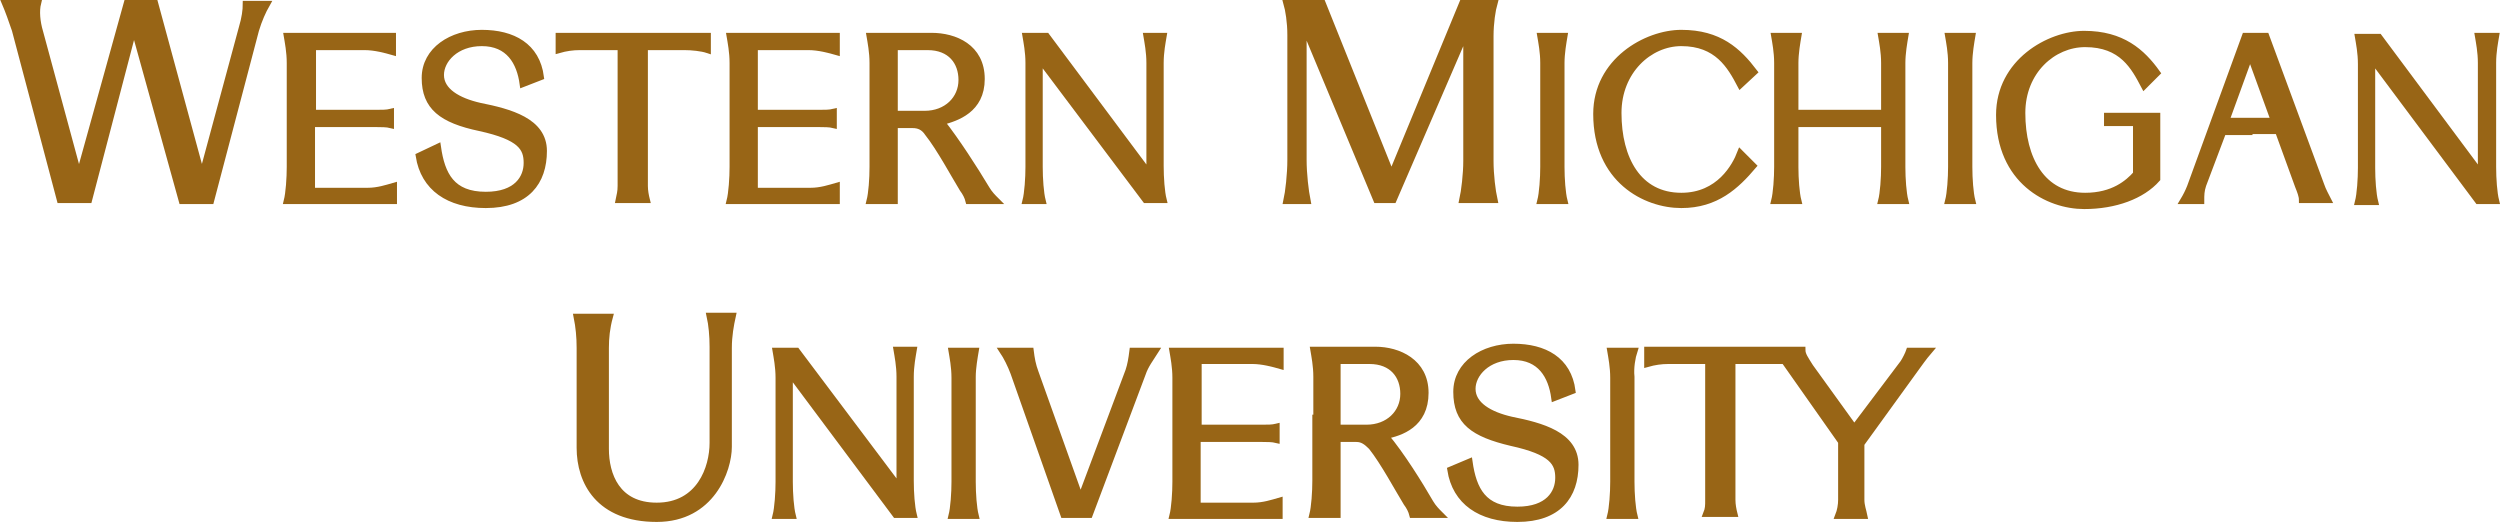
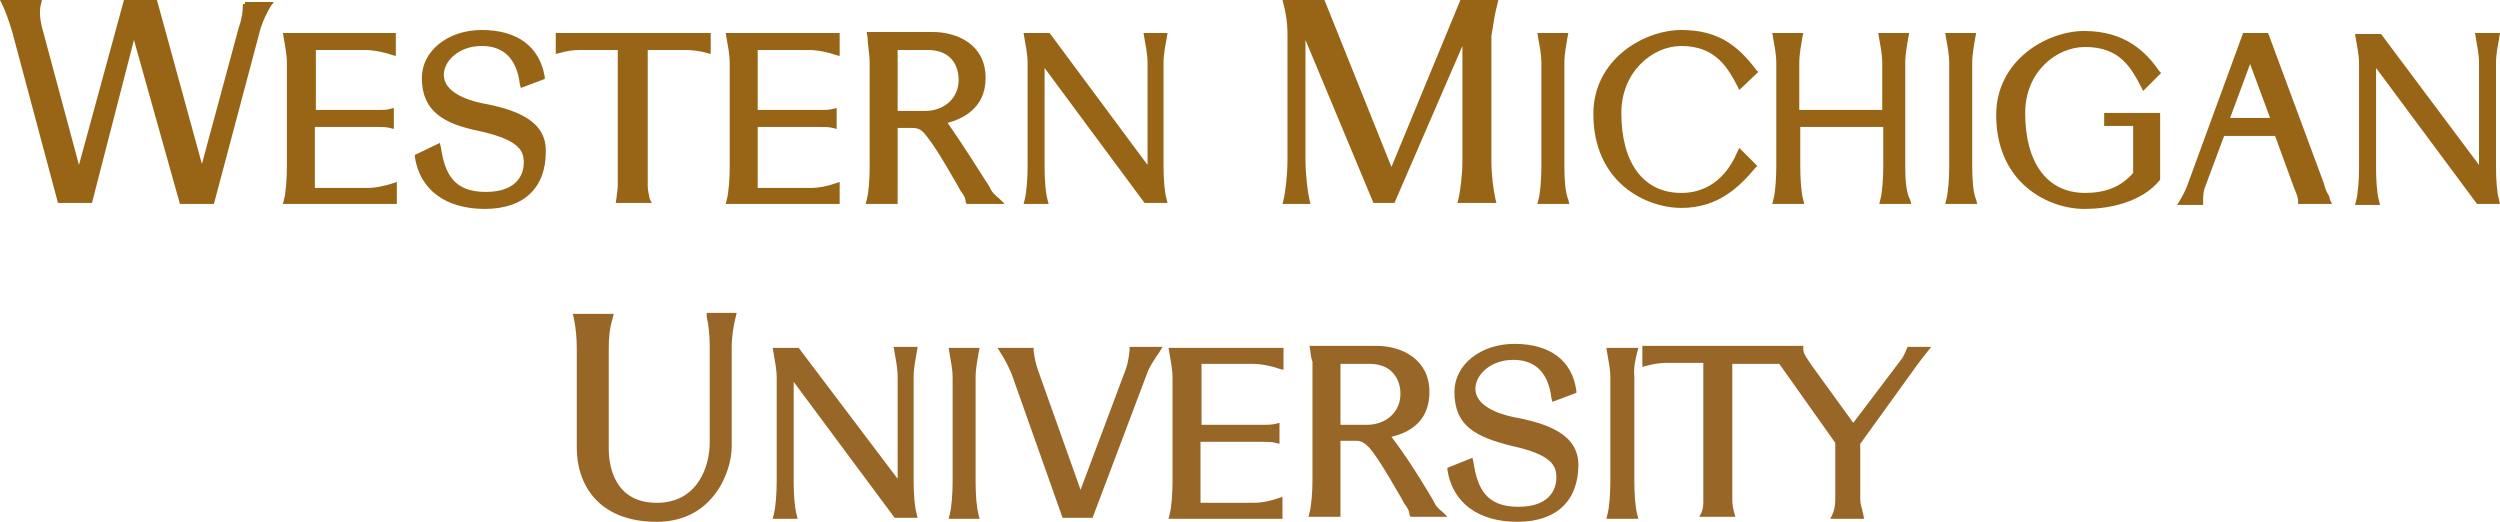
- <svg xmlns="http://www.w3.org/2000/svg" version="1.1" id="Layer_1" x="0px" y="0px" viewBox="0 0 250.1 52.2" style="enable-background:new 0 0 250.1 52.2;" xml:space="preserve">
+ <svg xmlns="http://www.w3.org/2000/svg" version="1.1" id="Layer_2" x="0px" y="0px" viewBox="0 0 250.1 52.2" style="enable-background:new 0 0 250.1 52.2;" xml:space="preserve">
  <style type="text/css">
- 	.st0{fill:#986516;stroke:#986516;stroke-width:0.628;stroke-miterlimit:3.864;}
+ 	.st0{fill:#986516;}
+ 	.st1{fill:#986627;}
</style>
  <g>
-     <path class="st0" d="M0.5,0.3C0.8,1,1.2,2.1,1.5,3L6,20h2.9l4.5-17.2l4.8,17.3h2.9L25.6,3c0.3-1,0.7-1.9,1.1-2.6h-2.1   c0,0.6-0.1,1.4-0.4,2.4l-4,14.8L15.5,0.3h-2.8L7.9,17.6L4,3.2c-0.3-1-0.4-2.1-0.2-2.9H0.5L0.5,0.3z" />
-     <path class="st0" d="M28.7,3.6C28.8,4.2,29,5.2,29,6.3v10.4c0,1.1-0.1,2.6-0.3,3.4h10.7v-1.5c-0.7,0.2-1.6,0.5-2.6,0.5h-5.6v-6.7   h6.5c0.4,0,1,0,1.4,0.1v-1.3c-0.4,0.1-0.9,0.1-1.4,0.1h-6.4V4.7h5.2c1,0,2.1,0.3,2.8,0.5V3.6H28.7L28.7,3.6z" />
-     <path class="st0" d="M43.8,14.7c0.4,2.8,1.4,4.8,4.8,4.8c3.1,0,4.1-1.7,4.1-3.2s-0.6-2.6-4.7-3.5c-3.8-0.8-5.5-2.1-5.5-5   c0-2.8,2.7-4.5,5.7-4.5c3.1,0,5.5,1.3,5.9,4.4l-1.8,0.7c-0.3-2.2-1.4-4.1-4.1-4.1c-2.6,0-4.1,1.7-4.1,3.2c0,1.6,1.7,2.6,3.9,3.1   c3,0.6,6.4,1.5,6.4,4.5c0,3.1-1.7,5.4-5.8,5.4c-3.7,0-6.2-1.7-6.7-4.9L43.8,14.7L43.8,14.7z" />
-     <path class="st0" d="M62.1,4.7v13.9c0,0.6-0.1,0.9-0.2,1.4h2.8c-0.1-0.4-0.2-0.9-0.2-1.4V4.7h4c0.7,0,1.7,0.1,2.3,0.3V3.6H55.9V5   c0.7-0.2,1.4-0.3,2.1-0.3H62.1L62.1,4.7z" />
-     <path class="st0" d="M73,3.6c0.1,0.6,0.3,1.6,0.3,2.7v10.4c0,1.1-0.1,2.6-0.3,3.4h10.7v-1.5c-0.7,0.2-1.6,0.5-2.6,0.5h-5.6v-6.7H82   c0.4,0,1,0,1.4,0.1v-1.3c-0.4,0.1-0.9,0.1-1.4,0.1h-6.5V4.7h5.4c1,0,2.1,0.3,2.8,0.5V3.6H73L73,3.6z" />
-     <path class="st0" d="M89.5,10v1.4h3c2.2,0,3.7-1.5,3.7-3.4c0-1.8-1.1-3.3-3.4-3.3h-3.3V10l-2.2,0.1V6.3c0-1.1-0.2-2.1-0.3-2.7h6.2   c2.3,0,5,1.1,5,4.3c0,3.1-2.5,3.9-4,4.3c1.5,1.9,3.3,4.7,4.5,6.7c0.3,0.5,0.6,0.8,1,1.2h-2.8c-0.1-0.4-0.3-0.8-0.6-1.2   c-0.8-1.3-2.3-4.1-3.5-5.6c-0.4-0.6-0.9-0.8-1.5-0.8h-1.8v7.6H87c0.2-0.8,0.3-2.2,0.3-3.4v-6.6L89.5,10L89.5,10z" />
-     <path class="st0" d="M114.6,20h1.8c-0.2-0.8-0.3-2.2-0.3-3.4V6.3c0-1.1,0.2-2.1,0.3-2.7h-1.7c0.1,0.6,0.3,1.6,0.3,2.7v11.1   L104.7,3.6h-2.1c0.1,0.6,0.3,1.6,0.3,2.7v10.4c0,1.1-0.1,2.6-0.3,3.4h1.7c-0.2-0.8-0.3-2.2-0.3-3.4V5.9L114.6,20L114.6,20z" />
+     <path class="st0" d="M36.8,18.8h-5.3v-6.1h6.2c0.4,0,1,0,1.3,0.1l0.4,0.1v-2.1L39,10.9C38.7,11,38.2,11,37.7,11h-6.1V5h4.9   c1,0,2.2,0.3,2.7,0.5l0.4,0.1V3.3H28.3l0.1,0.6c0.1,0.6,0.3,1.5,0.3,2.4v10.4c0,1.1-0.1,2.6-0.3,3.3l-0.1,0.4h11.4v-2.2l-0.6,0.2   C38.4,18.6,37.6,18.8,36.8,18.8z" />
+     <path class="st0" d="M24.3,0.4c0,0.7-0.1,1.5-0.4,2.3l-3.7,13.7L15.7,0h-3.3L7.9,16.5L4.3,3.1c-0.3-1-0.4-2-0.2-2.7L4.2,0H0   l0.2,0.4c0.3,0.6,0.7,1.7,1,2.7l4.6,17.2h3.4L13.4,4L18,20.4h3.4l4.6-17.3c0.3-1.1,0.8-2,1.1-2.5l0.3-0.4h-2.9V0.4z" />
+     <path class="st0" d="M48.1,10.3c-1.4-0.3-3.7-1.1-3.7-2.8c0-1.4,1.5-2.9,3.8-2.9c2.2,0,3.5,1.3,3.8,3.8l0.1,0.4l2.4-0.9l0-0.2   C54,4.7,51.8,3,48.2,3c-3.4,0-6,2.1-6,4.8c0,3.4,2.3,4.6,5.7,5.3c4.1,0.9,4.5,2,4.5,3.2c0,0.7-0.3,2.9-3.8,2.9   c-3.2,0-4.1-1.8-4.5-4.5L44,14.3l-2.5,1.2l0,0.2c0.5,3.3,3.1,5.2,7,5.2c3.9,0,6.1-2.1,6.1-5.7C54.7,11.9,51.3,10.9,48.1,10.3z" />
+     <path class="st0" d="M55.6,5.4L56,5.3C56.7,5.1,57.3,5,58,5h3.8v13.6c0,0.4-0.1,0.7-0.1,1l-0.1,0.7h3.6L65,19.9   c-0.1-0.5-0.2-0.9-0.2-1.3V5h3.7c0.7,0,1.6,0.1,2.2,0.3l0.4,0.1V3.3H55.6V5.4z" />
+     <path class="st0" d="M72.7,3.9C72.8,4.5,73,5.4,73,6.3v10.4c0,1.1-0.1,2.6-0.3,3.3l-0.1,0.4H84v-2.2l-0.6,0.2   c-0.6,0.2-1.4,0.4-2.3,0.4h-5.3v-6.1H82c0.4,0,1,0,1.3,0.1l0.4,0.1v-2.1l-0.4,0.1C83,11,82.5,11,82,11h-6.2V5h5.1   c1,0,2.2,0.3,2.7,0.5L84,5.6V3.3H72.6L72.7,3.9z" />
+     <path class="st0" d="M99,18.7c-0.6-0.9-2.5-4-4.2-6.4c1.4-0.4,3.8-1.4,3.8-4.5c0-3.4-2.9-4.6-5.3-4.6h-6.6l0.1,0.6   C86.8,4.5,87,5.4,87,6.3v10.4c0,1.3-0.1,2.6-0.3,3.3l-0.1,0.4h3.2v-7.6h1.5c0.6,0,0.9,0.2,1.3,0.7c0.9,1.1,1.9,2.8,2.7,4.2   c0.3,0.5,0.6,1,0.8,1.4c0.3,0.4,0.5,0.7,0.5,1.1l0.1,0.2h3.8l-0.5-0.5C99.5,19.5,99.2,19.2,99,18.7z M89.8,5h3c2.3,0,3.1,1.5,3.1,3   c0,1.8-1.4,3.1-3.4,3.1h-2.7V5z" />
+     <path class="st0" d="M114.5,20.3h2.3l-0.1-0.4c-0.2-0.7-0.3-2-0.3-3.3V6.3c0-0.9,0.2-1.8,0.3-2.4l0.1-0.6h-2.4l0.1,0.6   c0.1,0.6,0.3,1.5,0.3,2.4v10.2l-9.8-13.2h-2.6l0.1,0.6c0.1,0.6,0.3,1.5,0.3,2.4v10.4c0,1.1-0.1,2.6-0.3,3.3l-0.1,0.4h2.5l-0.1-0.4   c-0.2-0.7-0.3-2-0.3-3.3V6.8L114.5,20.3z" />
  </g>
  <g>
-     <path class="st0" d="M130.4,2.5V16c0,1.4,0.2,3.1,0.4,4.1h-2.1c0.2-0.9,0.4-2.7,0.4-4.1V3.5c0-1.3-0.2-2.5-0.4-3.2h3.6l6.9,17.2   l7.1-17.2h3.2c-0.2,0.7-0.4,2-0.4,3.3v12.5c0,1.4,0.2,3,0.4,3.9h-3.2c0.2-0.9,0.4-2.6,0.4-3.9v-13L139.4,20h-1.7L130.4,2.5   L130.4,2.5z" />
-     <path class="st0" d="M156.5,3.6h-2.4c0.1,0.6,0.3,1.6,0.3,2.7v10.4c0,1.1-0.1,2.6-0.3,3.4h2.4c-0.2-0.8-0.3-2.2-0.3-3.4V6.3   C156.2,5.3,156.4,4.2,156.5,3.6L156.5,3.6z" />
-     <path class="st0" d="M174.1,8.5c-1-1.9-2.3-4.2-5.9-4.2c-3.2,0-6.3,2.8-6.3,7c0,4.6,2,8.3,6.3,8.3c3.8,0,5.4-3,5.9-4.3l1.3,1.3   c-1.7,2-3.7,3.9-7.2,3.9c-3.6,0-8.5-2.5-8.5-9.1c0-5.3,5-8.1,8.5-8.1c3.8,0,5.7,1.8,7.3,3.9L174.1,8.5L174.1,8.5z" />
-     <path class="st0" d="M197.3,3.6h-2.4c0.1,0.6,0.3,1.6,0.3,2.7v10.4c0,1.1-0.1,2.6-0.3,3.4h2.4c-0.2-0.8-0.3-2.2-0.3-3.4V6.3   C197,5.3,197.2,4.2,197.3,3.6L197.3,3.6z" />
-     <path class="st0" d="M188.5,12.4v4.3c0,1.1-0.1,2.6-0.3,3.4h2.4c-0.2-0.8-0.3-2.2-0.3-3.4V6.3c0-1,0.2-2.1,0.3-2.7h-2.4   c0.1,0.6,0.3,1.6,0.3,2.7v5h-8.9v-5c0-1,0.2-2.1,0.3-2.7h-2.4c0.1,0.6,0.3,1.6,0.3,2.7v10.4c0,1.1-0.1,2.6-0.3,3.4h2.4   c-0.2-0.8-0.3-2.2-0.3-3.4v-4.3L188.5,12.4L188.5,12.4z" />
-     <path class="st0" d="M213.7,17.4c-0.8,0.9-2.3,2.2-5.1,2.2c-4.3,0-6.3-3.7-6.3-8.3c0-4.2,3.1-6.9,6.3-6.9c3.7,0,4.9,2.3,5.9,4.2   l1.3-1.3c-1.5-2.1-3.5-3.9-7.3-3.9c-3.5,0-8.5,2.8-8.5,8.1c0,6.6,4.9,9.1,8.5,9.1c3.1,0,5.8-1,7.3-2.7v-6.3h-5v0.7h2.9L213.7,17.4   L213.7,17.4z" />
-     <path class="st0" d="M224.9,12.1h-2.2l2.4-6.6l2.4,6.6H224.9v1h3l2,5.5c0.2,0.5,0.4,1,0.4,1.4h2.6c-0.2-0.4-0.5-0.9-0.7-1.5   l-5.5-14.9h-2.1l-5.5,15.1c-0.2,0.5-0.4,0.9-0.7,1.4h1.8c0-0.6,0-1,0.2-1.6l2-5.3h2.6L224.9,12.1L224.9,12.1z" />
-     <path class="st0" d="M247.9,20.1h1.8c-0.2-0.8-0.3-2.2-0.3-3.4V6.3c0-1.1,0.2-2.1,0.3-2.7h-1.8c0.1,0.6,0.3,1.6,0.3,2.7v11.1   L238,3.7h-2.1c0.1,0.6,0.3,1.6,0.3,2.7v10.4c0,1.1-0.1,2.6-0.3,3.4h1.7c-0.2-0.8-0.3-2.2-0.3-3.4V5.9L247.9,20.1L247.9,20.1z" />
+     <path class="st0" d="M149.8,0.4l0.1-0.4h-3.8l-6.9,16.7L132.5,0h-4.2l0.1,0.4c0.2,0.7,0.4,1.8,0.4,3.1V16c0,1.4-0.2,3.2-0.4,4   l-0.1,0.4h2.8l-0.1-0.4c-0.2-0.9-0.4-2.6-0.4-4V4l6.8,16.3h2.1l6.8-15.7v11.5c0,1.3-0.2,3-0.4,3.8l-0.1,0.4h3.9l-0.1-0.4   c-0.2-0.9-0.4-2.4-0.4-3.8V3.6C149.4,2.3,149.6,1.1,149.8,0.4z" />
+     <path class="st0" d="M156.5,16.7V6.3c0-0.9,0.2-1.9,0.3-2.5l0.1-0.5h-3.1l0.1,0.6c0.1,0.6,0.3,1.5,0.3,2.4v10.4   c0,1.1-0.1,2.6-0.3,3.3l-0.1,0.4h3.2l-0.1-0.4C156.6,19.3,156.5,18,156.5,16.7z" />
+     <path class="st0" d="M168.2,4.6c3.5,0,4.7,2.3,5.6,4L174,9l1.9-1.8L175.7,7c-1.8-2.4-3.8-4-7.5-4c-3.7,0-8.8,2.9-8.8,8.4   c0,6.9,5.3,9.4,8.8,9.4c3.7,0,5.8-2.1,7.4-4l0.2-0.2l-1.8-1.8l-0.2,0.4c-0.5,1.2-2,4.1-5.6,4.1c-3.8,0-6-3-6-8   C162.2,7.2,165.3,4.6,168.2,4.6z" />
+     <path class="st0" d="M197.3,16.7V6.3c0-0.9,0.2-1.9,0.3-2.5l0.1-0.5h-3.1l0.1,0.6c0.1,0.6,0.3,1.5,0.3,2.4v10.4   c0,1.1-0.1,2.6-0.3,3.3l-0.1,0.4h3.2l-0.1-0.4C197.4,19.3,197.3,18,197.3,16.7z" />
+     <path class="st0" d="M190.6,16.7V6.3c0-0.9,0.2-1.9,0.3-2.5l0.1-0.5h-3.1l0.1,0.6c0.1,0.6,0.3,1.5,0.3,2.4V11h-8.3V6.3   c0-0.9,0.2-1.9,0.3-2.5l0.1-0.5h-3.1l0.1,0.6c0.1,0.6,0.3,1.5,0.3,2.4v10.4c0,1.1-0.1,2.6-0.3,3.3l-0.1,0.4h3.2l-0.1-0.4   c-0.2-0.7-0.3-2-0.3-3.3v-4h8.3v4c0,1.1-0.1,2.6-0.3,3.3l-0.1,0.4h3.2l-0.1-0.4C190.7,19.3,190.6,18,190.6,16.7z" />
+     <path class="st0" d="M208.6,4.7c3.5,0,4.6,2.1,5.6,4l0.2,0.4l1.8-1.8L216,7.1c-1.3-1.9-3.4-4-7.5-4c-3.7,0-8.8,2.9-8.8,8.4   c0,6.9,5.3,9.4,8.8,9.4c3.2,0,6-1,7.5-2.8l0.1-0.1v-6.7h-5.6v1.3h2.9v4.7c-1.2,1.4-2.8,2-4.8,2c-3.8,0-6-3-6-8   C202.6,7.2,205.7,4.7,208.6,4.7z" />
+     <path class="st0" d="M233,19.6c-0.2-0.3-0.4-0.7-0.5-1.2l-5.6-15.1h-2.5l-5.6,15.3c-0.2,0.5-0.4,0.9-0.7,1.4l-0.3,0.5h2.6v-0.3   c0-0.6,0-1,0.2-1.5l1.9-5.1h5.1l1.9,5.2c0.2,0.5,0.4,0.9,0.4,1.3v0.3h3.4l-0.2-0.4L233,19.6z M223.1,11.8l2-5.4l2,5.4H223.1z" />
+     <path class="st0" d="M247.8,20.4h2.3L250,20c-0.2-0.7-0.3-2-0.3-3.3V6.3c0-0.9,0.2-1.8,0.3-2.4l0.1-0.6h-2.5l0.1,0.6   c0.1,0.6,0.3,1.5,0.3,2.4v10.2l-9.8-13.1h-2.6l0.1,0.6c0.1,0.6,0.3,1.5,0.3,2.4v10.4c0,1.1-0.1,2.6-0.3,3.3l-0.1,0.4h2.5l-0.1-0.4   c-0.2-0.7-0.3-2-0.3-3.3v-10L247.8,20.4z" />
  </g>
  <g>
-     <path class="st0" d="M97.6,35.1h-2.4c0.1,0.6,0.3,1.6,0.3,2.7v10.4c0,1.1-0.1,2.6-0.3,3.4h2.4c-0.2-0.8-0.3-2.2-0.3-3.4V37.7   C97.3,36.8,97.5,35.7,97.6,35.1L97.6,35.1z" />
-     <path class="st0" d="M133.8,41.8v-5.7h3.2c2.3,0,3.4,1.5,3.4,3.3c0,1.9-1.5,3.4-3.7,3.4h-2.9V41.8h-2.2v6.3c0,1.1-0.1,2.6-0.3,3.4   h2.5v-7.6h1.9c0.6,0,1,0.3,1.5,0.8c1.2,1.5,2.7,4.3,3.5,5.6c0.3,0.4,0.5,0.8,0.6,1.2h2.8c-0.4-0.4-0.7-0.7-1-1.2   c-1.1-1.9-2.9-4.8-4.5-6.7c1.5-0.3,4-1.1,4-4.3c0-3.1-2.7-4.3-5-4.3h-6.2c0.1,0.6,0.3,1.6,0.3,2.7v4.1L133.8,41.8L133.8,41.8z" />
-     <path class="st0" d="M147,46.2c0.4,2.8,1.4,4.8,4.8,4.8c3.1,0,4.1-1.7,4.1-3.2s-0.6-2.6-4.7-3.5c-3.8-0.9-5.5-2.1-5.5-5.1   c0-2.8,2.7-4.5,5.7-4.5c3.1,0,5.5,1.3,5.9,4.4l-1.8,0.7c-0.3-2.2-1.4-4.1-4.1-4.1c-2.6,0-4.1,1.7-4.1,3.2c0,1.6,1.7,2.6,3.9,3.1   c3,0.6,6.4,1.5,6.4,4.5c0,3.1-1.7,5.4-5.8,5.4c-3.7,0-6.2-1.7-6.7-4.9L147,46.2L147,46.2z" />
-     <path class="st0" d="M163.5,35.1h-2.4c0.1,0.6,0.3,1.6,0.3,2.7v10.4c0,1.1-0.1,2.6-0.3,3.4h2.4c-0.2-0.8-0.3-2.2-0.3-3.4V37.7   C163.1,36.8,163.3,35.7,163.5,35.1L163.5,35.1z" />
-     <path class="st0" d="M181.1,36.7l4.4,6.1l4.9-6.5c0.2-0.3,0.5-0.9,0.6-1.2h2c-0.6,0.7-1,1.3-1.3,1.7l-5.5,7.6V50   c0,0.6,0.2,1.1,0.3,1.6h-2.6c0.2-0.5,0.3-1.1,0.3-1.6v-5.8l-5.7-8.1h-5.2V50c0,0.5,0.1,1,0.2,1.4h-2.8c0.2-0.5,0.2-0.8,0.2-1.4   V36.1h-4c-0.7,0-1.4,0.1-2.1,0.3V35h15.5C180.3,35.5,180.6,35.9,181.1,36.7L181.1,36.7z" />
-     <path class="st0" d="M117.3,35.1c0.1,0.6,0.3,1.6,0.3,2.7v10.4c0,1.1-0.1,2.6-0.3,3.4H128v-1.5c-0.7,0.2-1.6,0.5-2.6,0.5h-5.6v-6.7   h6.5c0.4,0,1,0,1.4,0.1v-1.3c-0.4,0.1-0.9,0.1-1.4,0.1h-6.4v-6.7h5.4c1,0,2.1,0.3,2.8,0.5v-1.5L117.3,35.1L117.3,35.1z" />
-     <path class="st0" d="M57.7,31.7c0.2,1,0.3,2,0.3,3.1c0,1.2,0,10,0,10c0,3.4,1.9,7.1,7.7,7.1c5.5,0,7.2-4.9,7.2-7.2v-9.9   c0-1.2,0.2-2.3,0.4-3.2H71c0.2,0.9,0.3,2,0.3,3.1v9.6c0,2.5-1.3,6.3-5.6,6.3c-4,0-5.1-3.1-5.1-5.7V34.8c0-1,0.1-2,0.4-3.1H57.7   L57.7,31.7z" />
-     <path class="st0" d="M100.3,35.1c0.4,0.6,0.8,1.4,1.1,2.2l5,14.2h2.6l5.3-14.1c0.3-0.9,0.8-1.5,1.3-2.3h-2.3   c-0.1,0.8-0.2,1.4-0.4,2l-4.8,12.8l-4.5-12.6c-0.3-0.8-0.4-1.4-0.5-2.2L100.3,35.1L100.3,35.1z" />
-     <path class="st0" d="M89.6,51.5h1.8c-0.2-0.8-0.3-2.2-0.3-3.4V37.7c0-1.1,0.2-2.1,0.3-2.7h-1.7c0.1,0.6,0.3,1.6,0.3,2.7v11.1   L79.7,35.1h-2.1c0.1,0.6,0.3,1.6,0.3,2.7v10.4c0,1.1-0.1,2.6-0.3,3.4h1.7c-0.2-0.8-0.3-2.2-0.3-3.4V37.3L89.6,51.5L89.6,51.5z" />
+     <path class="st1" d="M97.6,48.2V37.7c0-0.8,0.2-1.8,0.3-2.4l0.1-0.5h-3.1l0.1,0.6c0.1,0.6,0.3,1.5,0.3,2.4v10.4   c0,1.1-0.1,2.6-0.3,3.3l-0.1,0.4H98l-0.1-0.4C97.7,50.8,97.6,49.5,97.6,48.2z" />
+     <path class="st1" d="M143.4,50.1c-0.7-1.2-2.5-4.2-4.2-6.4c2.5-0.6,3.8-2.1,3.8-4.5c0-3.2-2.7-4.6-5.3-4.6H131l0.1,0.6   c0,0.3,0.1,0.7,0.2,1v11.8c0,1.1-0.1,2.6-0.3,3.3l-0.1,0.4h3.2v-7.6h1.6c0.5,0,0.8,0.2,1.3,0.7c0.9,1.1,1.9,2.8,2.7,4.2   c0.3,0.5,0.6,1,0.8,1.4c0.3,0.4,0.5,0.7,0.5,1.1l0.1,0.2h3l0.7,0l-0.5-0.5C143.9,50.9,143.6,50.6,143.4,50.1z M134.1,36.4h2.9   c2.3,0,3.1,1.6,3.1,3c0,1.8-1.4,3.1-3.4,3.1h-2.6V36.4z" />
+     <path class="st1" d="M151.3,41.7c-1.4-0.3-3.7-1.1-3.7-2.8c0-1.4,1.5-2.9,3.8-2.9c2.2,0,3.5,1.3,3.8,3.8l0.1,0.4l2.4-0.9l0-0.2   c-0.4-3-2.6-4.7-6.2-4.7c-3.4,0-6,2.1-6,4.8c0,3.4,2.1,4.5,5.7,5.4c4.1,0.9,4.5,2,4.5,3.2c0,0.7-0.3,2.9-3.8,2.9   c-3.2,0-4.1-1.8-4.5-4.5l-0.1-0.4l-2.5,1l0,0.2c0.5,3.3,3.1,5.2,7,5.2c3.9,0,6.1-2.1,6.1-5.7C157.9,43.3,154.5,42.3,151.3,41.7z" />
+     <path class="st1" d="M163.9,34.8h-3.2l0.1,0.6c0.1,0.6,0.3,1.5,0.3,2.4v10.4c0,1.1-0.1,2.6-0.3,3.3l-0.1,0.4h3.2l-0.1-0.4   c-0.2-0.7-0.3-2-0.3-3.3l0-10.5c-0.1-0.8,0.1-1.8,0.3-2.5L163.9,34.8z" />
+     <path class="st1" d="M190.8,34.8l-0.1,0.2c-0.1,0.3-0.4,0.9-0.6,1.1l-4.7,6.2l-4.2-5.8l-0.2-0.3c-0.4-0.6-0.6-0.9-0.6-1.3v-0.3   h-16.1v2.1l0.4-0.1c0.7-0.2,1.4-0.3,2-0.3h3.7V50c0,0.6,0,0.8-0.2,1.3l-0.2,0.4h3.6l-0.1-0.4c-0.1-0.3-0.2-0.8-0.2-1.3V36.4h4.7   l5.6,7.9V50c0,0.5-0.1,1.1-0.3,1.5l-0.2,0.4h3.4l-0.1-0.4c0-0.2-0.1-0.3-0.1-0.5c-0.1-0.3-0.2-0.7-0.2-1.1v-5.5l5.7-7.9   c0.3-0.4,0.6-0.8,1-1.3l0.4-0.5H190.8z" />
+     <path class="st1" d="M117,35.4c0.1,0.6,0.3,1.5,0.3,2.4v10.4c0,1.1-0.1,2.6-0.3,3.3l-0.1,0.4h11.4v-2.2l-0.6,0.2   c-0.6,0.2-1.4,0.4-2.3,0.4h-5.3v-6.1h6.2c0.4,0,1,0,1.3,0.1l0.4,0.1v-2.1l-0.4,0.1c-0.4,0.1-0.9,0.1-1.3,0.1h-6.1v-6.1h5.1   c1,0,2.2,0.3,2.7,0.5l0.4,0.1v-2.2h-11.5L117,35.4z" />
+     <path class="st1" d="M70.7,31.7c0.2,0.8,0.3,1.9,0.3,3v9.6c0,2.2-1.1,6-5.3,6c-4.3,0-4.8-3.8-4.8-5.4V34.8c0-1.1,0.1-2,0.4-3   l0.1-0.4h-4.1l0.1,0.4c0.2,1,0.3,2,0.3,3v10c0,3.6,2.1,7.4,8,7.4c5.7,0,7.5-5.1,7.5-7.5v-9.9c0-1.2,0.2-2.3,0.4-3.1l0.1-0.4h-3   L70.7,31.7z" />
+     <path class="st1" d="M113,35.1c-0.1,0.8-0.2,1.4-0.4,1.9l-4.5,12l-4.2-11.8c-0.3-0.8-0.4-1.4-0.5-2.1l0-0.3h-3.6l0.3,0.5   c0.4,0.6,0.8,1.4,1.1,2.1l5.1,14.4h3l5.4-14.3c0.2-0.6,0.5-1.1,0.9-1.7c0.1-0.2,0.3-0.4,0.4-0.6l0.3-0.5H113L113,35.1z" />
+     <path class="st1" d="M91.4,48.1V37.7c0-0.9,0.2-1.8,0.3-2.4l0.1-0.6h-2.4l0.1,0.6c0.1,0.6,0.3,1.5,0.3,2.4v10.2l-9.9-13.1h-2.6   l0.1,0.6c0.1,0.6,0.3,1.5,0.3,2.4v10.4c0,1.1-0.1,2.6-0.3,3.3l-0.1,0.4h2.5l-0.1-0.4c-0.2-0.7-0.3-2-0.3-3.3v-10l10.1,13.6h2.3   l-0.1-0.4C91.5,50.7,91.4,49.4,91.4,48.1z" />
  </g>
</svg>
